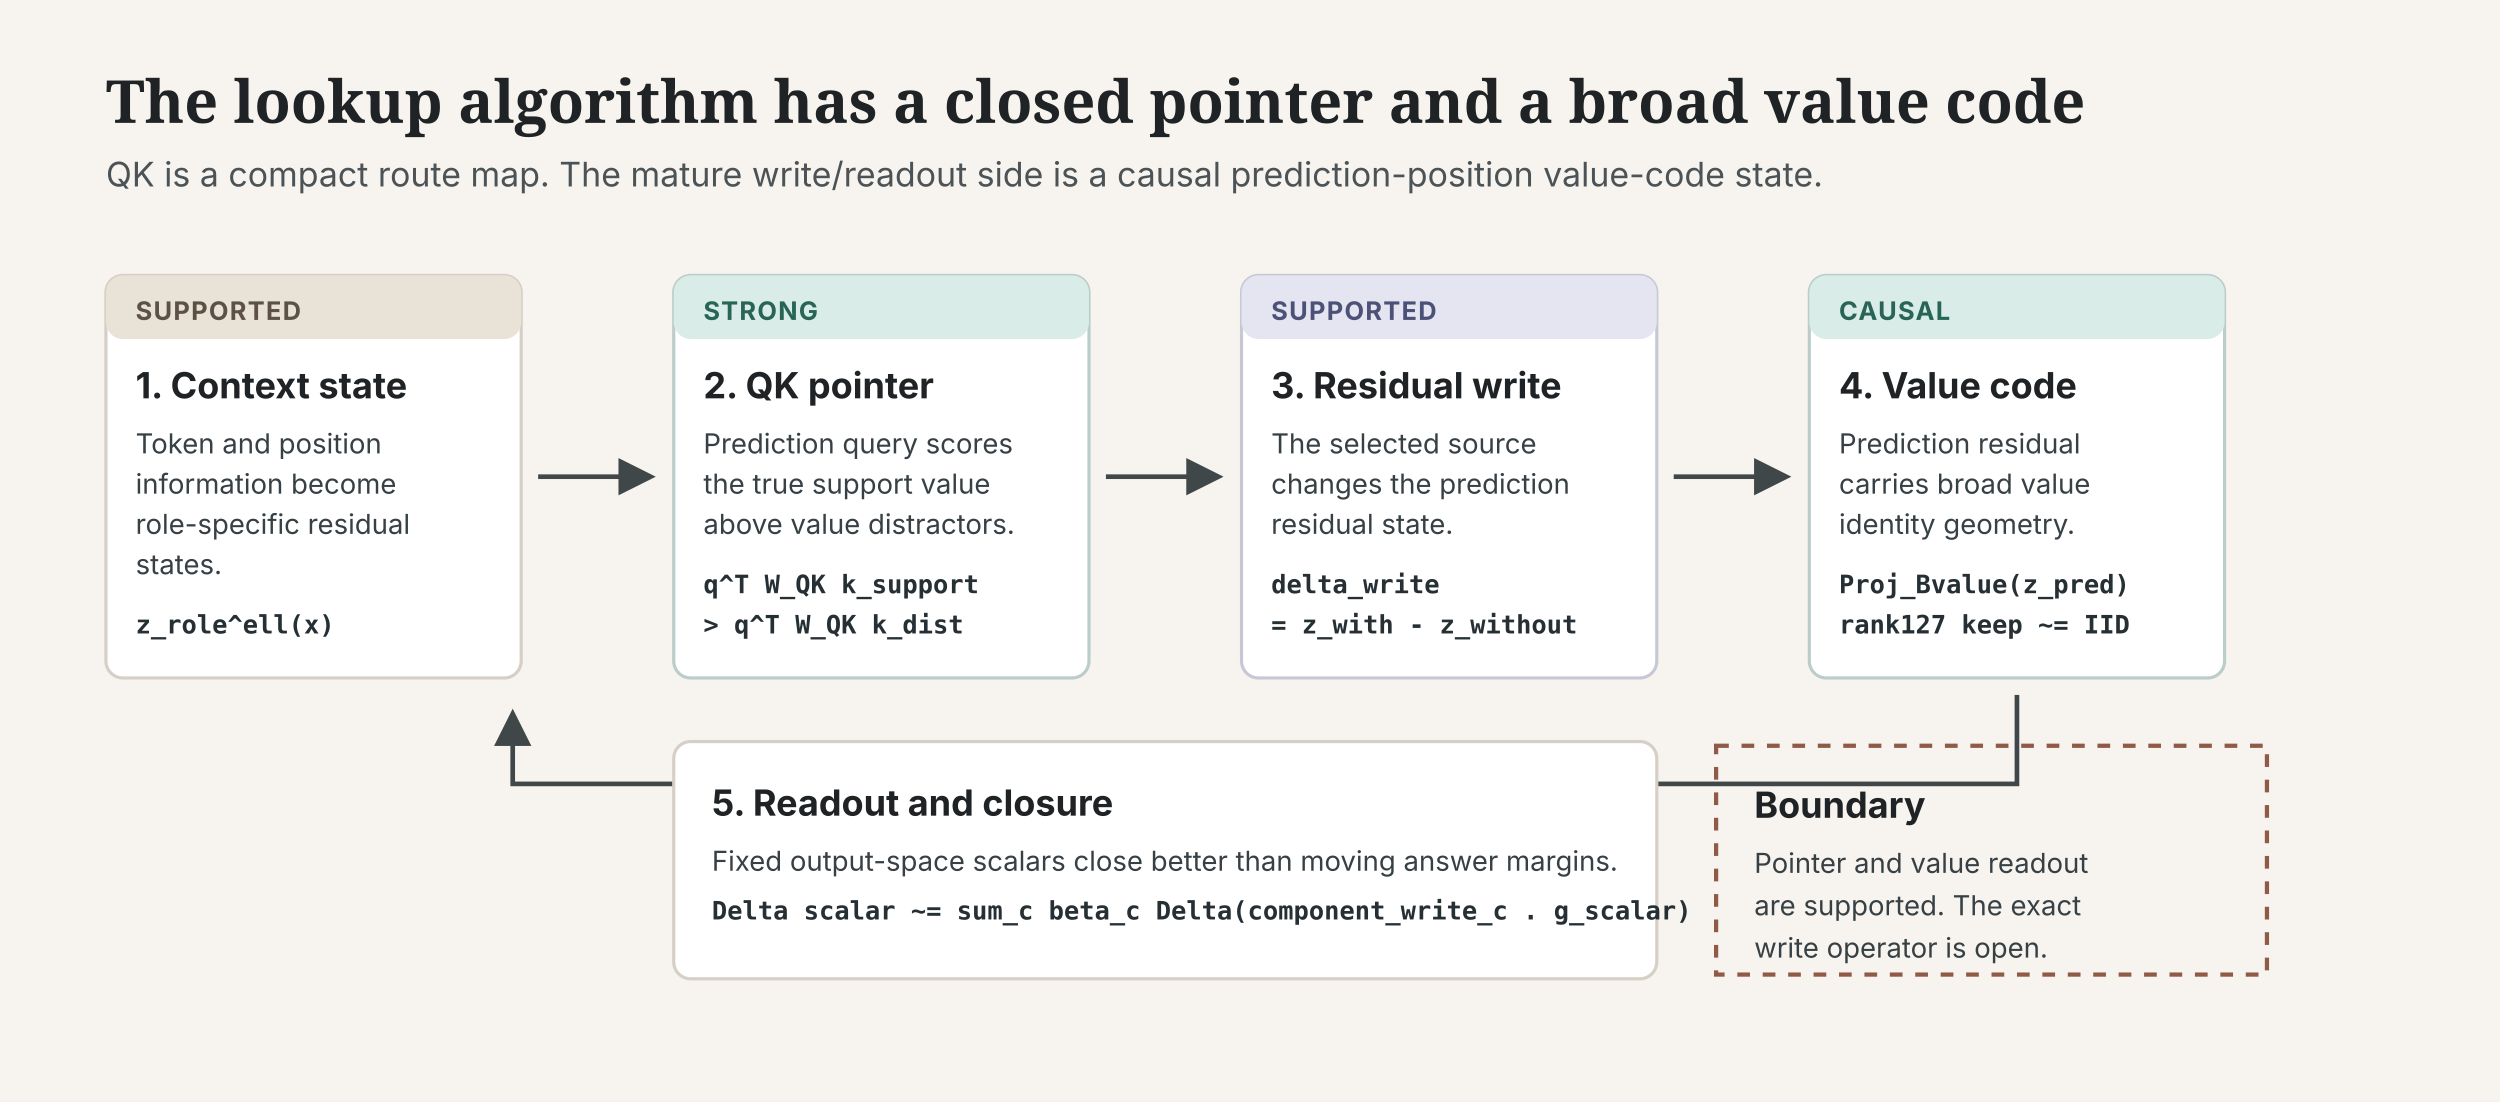
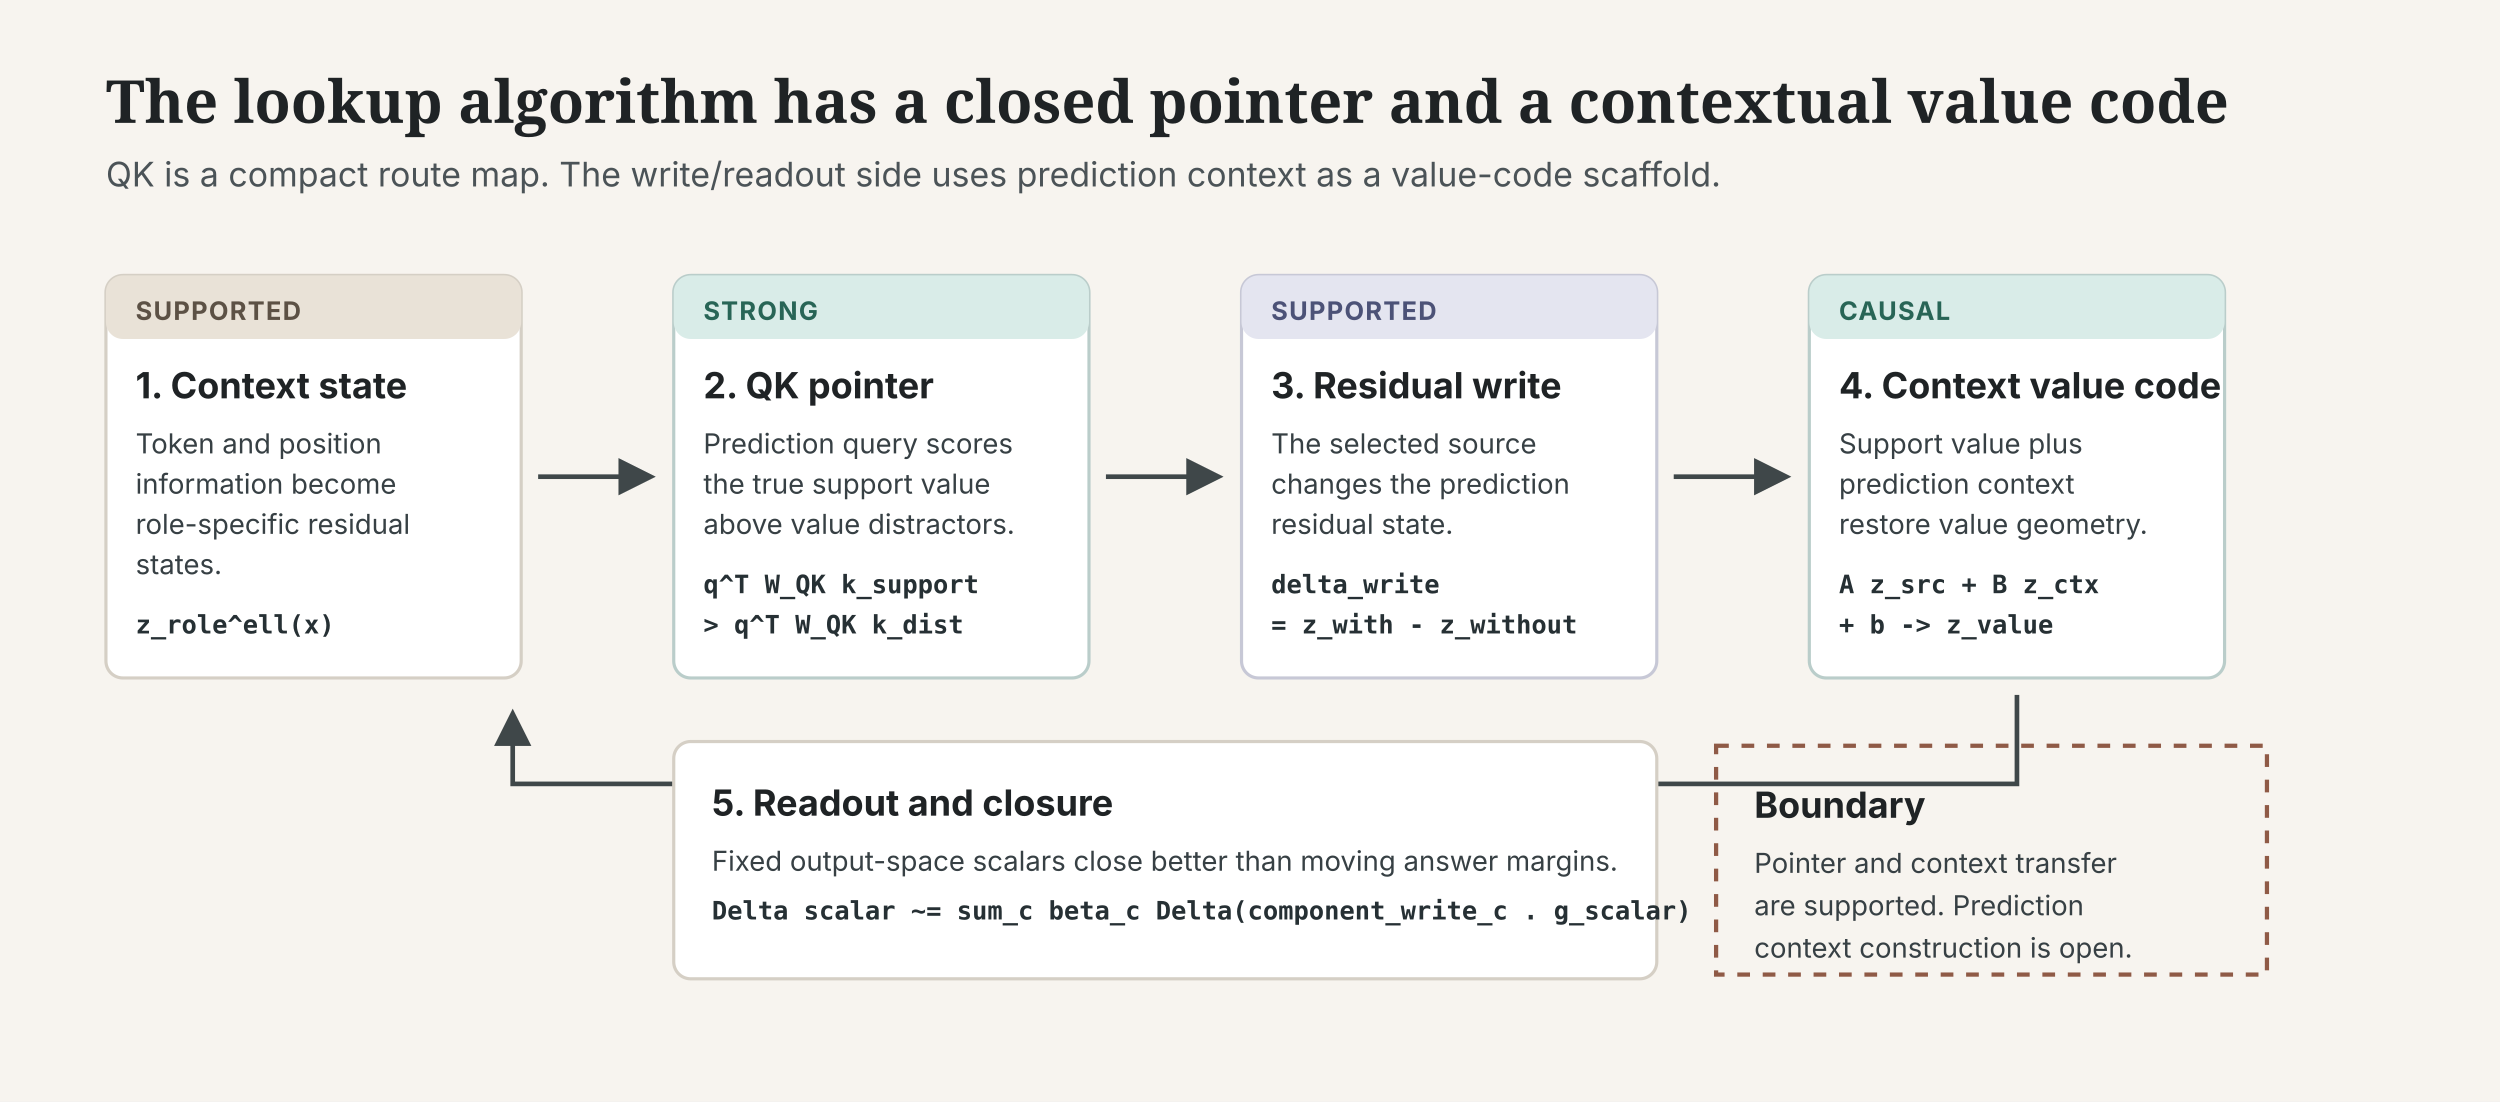
<svg xmlns="http://www.w3.org/2000/svg" width="1180" height="520" viewBox="0 0 1180 520" role="img" aria-labelledby="title desc">
  <defs>
    <marker id="arrow" viewBox="0 0 10 10" refX="8" refY="5" markerWidth="8" markerHeight="8" orient="auto-start-reverse">
      <path d="M 0 0 L 10 5 L 0 10 z" fill="#3f4749" />
    </marker>
    <style>
      .title { font: 700 28px Georgia, serif; fill: #1f2325; }
      .subtitle { font: 400 16px Inter, Arial, sans-serif; fill: #4b5357; }
      .box-title { font: 700 17px Inter, Arial, sans-serif; fill: #1f2325; }
      .box-text { font: 400 13px Inter, Arial, sans-serif; fill: #374044; }
      .status { font: 700 12px Inter, Arial, sans-serif; letter-spacing: 0.6px; }
      .math { font: 600 12px ui-monospace, SFMono-Regular, Menlo, Consolas, monospace; fill: #263034; }
      .arrow { stroke: #3f4749; stroke-width: 2.2; marker-end: url(#arrow); fill: none; }
      .open-line { stroke: #8f5a46; stroke-width: 2; stroke-dasharray: 6 6; fill: none; }
    </style>
  </defs>
  <rect width="1180" height="520" fill="#f7f4ef" />
-   <text x="50" y="58" class="title">The lookup algorithm has a closed pointer and a broad value code</text>
-   <text x="50" y="88" class="subtitle">QK is a compact route map. The mature write/readout side is a causal prediction-position value-code state.</text>
+   <text x="50" y="58" class="title">The lookup algorithm has a closed pointer and a contextual value code</text>
+   <text x="50" y="88" class="subtitle">QK is a compact route map. The write/readout side uses prediction context as a value-code scaffold.</text>
  <g transform="translate(50 130)">
    <rect x="0" y="0" width="196" height="190" rx="8" fill="#ffffff" stroke="#d5cfc5" stroke-width="1.5" />
    <rect x="0" y="0" width="196" height="30" rx="8" fill="#e9e2d7" />
    <text x="14" y="21" class="status" fill="#5c5145">SUPPORTED</text>
    <text x="14" y="58" class="box-title">1. Context state</text>
    <text x="14" y="84" class="box-text">Token and position</text>
    <text x="14" y="103" class="box-text">information become</text>
    <text x="14" y="122" class="box-text">role-specific residual</text>
    <text x="14" y="141" class="box-text">states.</text>
    <text x="14" y="169" class="math">z_role^ell(x)</text>
  </g>
  <path class="arrow" d="M 254 225 L 306 225" />
  <g transform="translate(318 130)">
    <rect x="0" y="0" width="196" height="190" rx="8" fill="#ffffff" stroke="#bacdca" stroke-width="1.5" />
    <rect x="0" y="0" width="196" height="30" rx="8" fill="#d9ece8" />
    <text x="14" y="21" class="status" fill="#286556">STRONG</text>
    <text x="14" y="58" class="box-title">2. QK pointer</text>
    <text x="14" y="84" class="box-text">Prediction query scores</text>
    <text x="14" y="103" class="box-text">the true support value</text>
    <text x="14" y="122" class="box-text">above value distractors.</text>
    <text x="14" y="150" class="math">q^T W_QK k_support</text>
    <text x="14" y="169" class="math">&gt; q^T W_QK k_dist</text>
  </g>
  <path class="arrow" d="M 522 225 L 574 225" />
  <g transform="translate(586 130)">
    <rect x="0" y="0" width="196" height="190" rx="8" fill="#ffffff" stroke="#c7c8d6" stroke-width="1.5" />
    <rect x="0" y="0" width="196" height="30" rx="8" fill="#e4e5f0" />
    <text x="14" y="21" class="status" fill="#4c5277">SUPPORTED</text>
    <text x="14" y="58" class="box-title">3. Residual write</text>
    <text x="14" y="84" class="box-text">The selected source</text>
    <text x="14" y="103" class="box-text">changes the prediction</text>
    <text x="14" y="122" class="box-text">residual state.</text>
    <text x="14" y="150" class="math">delta_write</text>
    <text x="14" y="169" class="math">= z_with - z_without</text>
  </g>
  <path class="arrow" d="M 790 225 L 842 225" />
  <g transform="translate(854 130)">
    <rect x="0" y="0" width="196" height="190" rx="8" fill="#ffffff" stroke="#bacdca" stroke-width="1.5" />
    <rect x="0" y="0" width="196" height="30" rx="8" fill="#d9ece8" />
    <text x="14" y="21" class="status" fill="#286556">CAUSAL</text>
-     <text x="14" y="58" class="box-title">4. Value code</text>
-     <text x="14" y="84" class="box-text">Prediction residual</text>
-     <text x="14" y="103" class="box-text">carries broad value</text>
-     <text x="14" y="122" class="box-text">identity geometry.</text>
-     <text x="14" y="150" class="math">Proj_Bvalue(z_pred)</text>
-     <text x="14" y="169" class="math">rank127 keep ~= IID</text>
+     <text x="14" y="58" class="box-title">4. Context value code</text>
+     <text x="14" y="84" class="box-text">Support value plus</text>
+     <text x="14" y="103" class="box-text">prediction context</text>
+     <text x="14" y="122" class="box-text">restore value geometry.</text>
+     <text x="14" y="150" class="math">A z_src + B z_ctx</text>
+     <text x="14" y="169" class="math">+ b -&gt; z_value</text>
  </g>
  <path class="arrow" d="M 952 328 L 952 370 L 242 370 L 242 338" marker-end="url(#arrow)" fill="none" stroke="#3f4749" stroke-width="2.2" />
  <g transform="translate(318 350)">
    <rect x="0" y="0" width="464" height="112" rx="8" fill="#ffffff" stroke="#d5cfc5" stroke-width="1.5" />
    <text x="18" y="35" class="box-title">5. Readout and closure</text>
    <text x="18" y="61" class="box-text">Fixed output-space scalars close better than moving answer margins.</text>
    <text x="18" y="84" class="math">Delta scalar ~= sum_c beta_c Delta(component_write_c . g_scalar)</text>
  </g>
  <g transform="translate(810 352)">
    <path class="open-line" d="M 0 0 L 260 0 L 260 108 L 0 108 Z" />
    <text x="18" y="34" class="box-title">Boundary</text>
-     <text x="18" y="60" class="box-text">Pointer and value readout</text>
-     <text x="18" y="80" class="box-text">are supported. The exact</text>
-     <text x="18" y="100" class="box-text">write operator is open.</text>
+     <text x="18" y="60" class="box-text">Pointer and context transfer</text>
+     <text x="18" y="80" class="box-text">are supported. Prediction</text>
+     <text x="18" y="100" class="box-text">context construction is open.</text>
  </g>
</svg>
